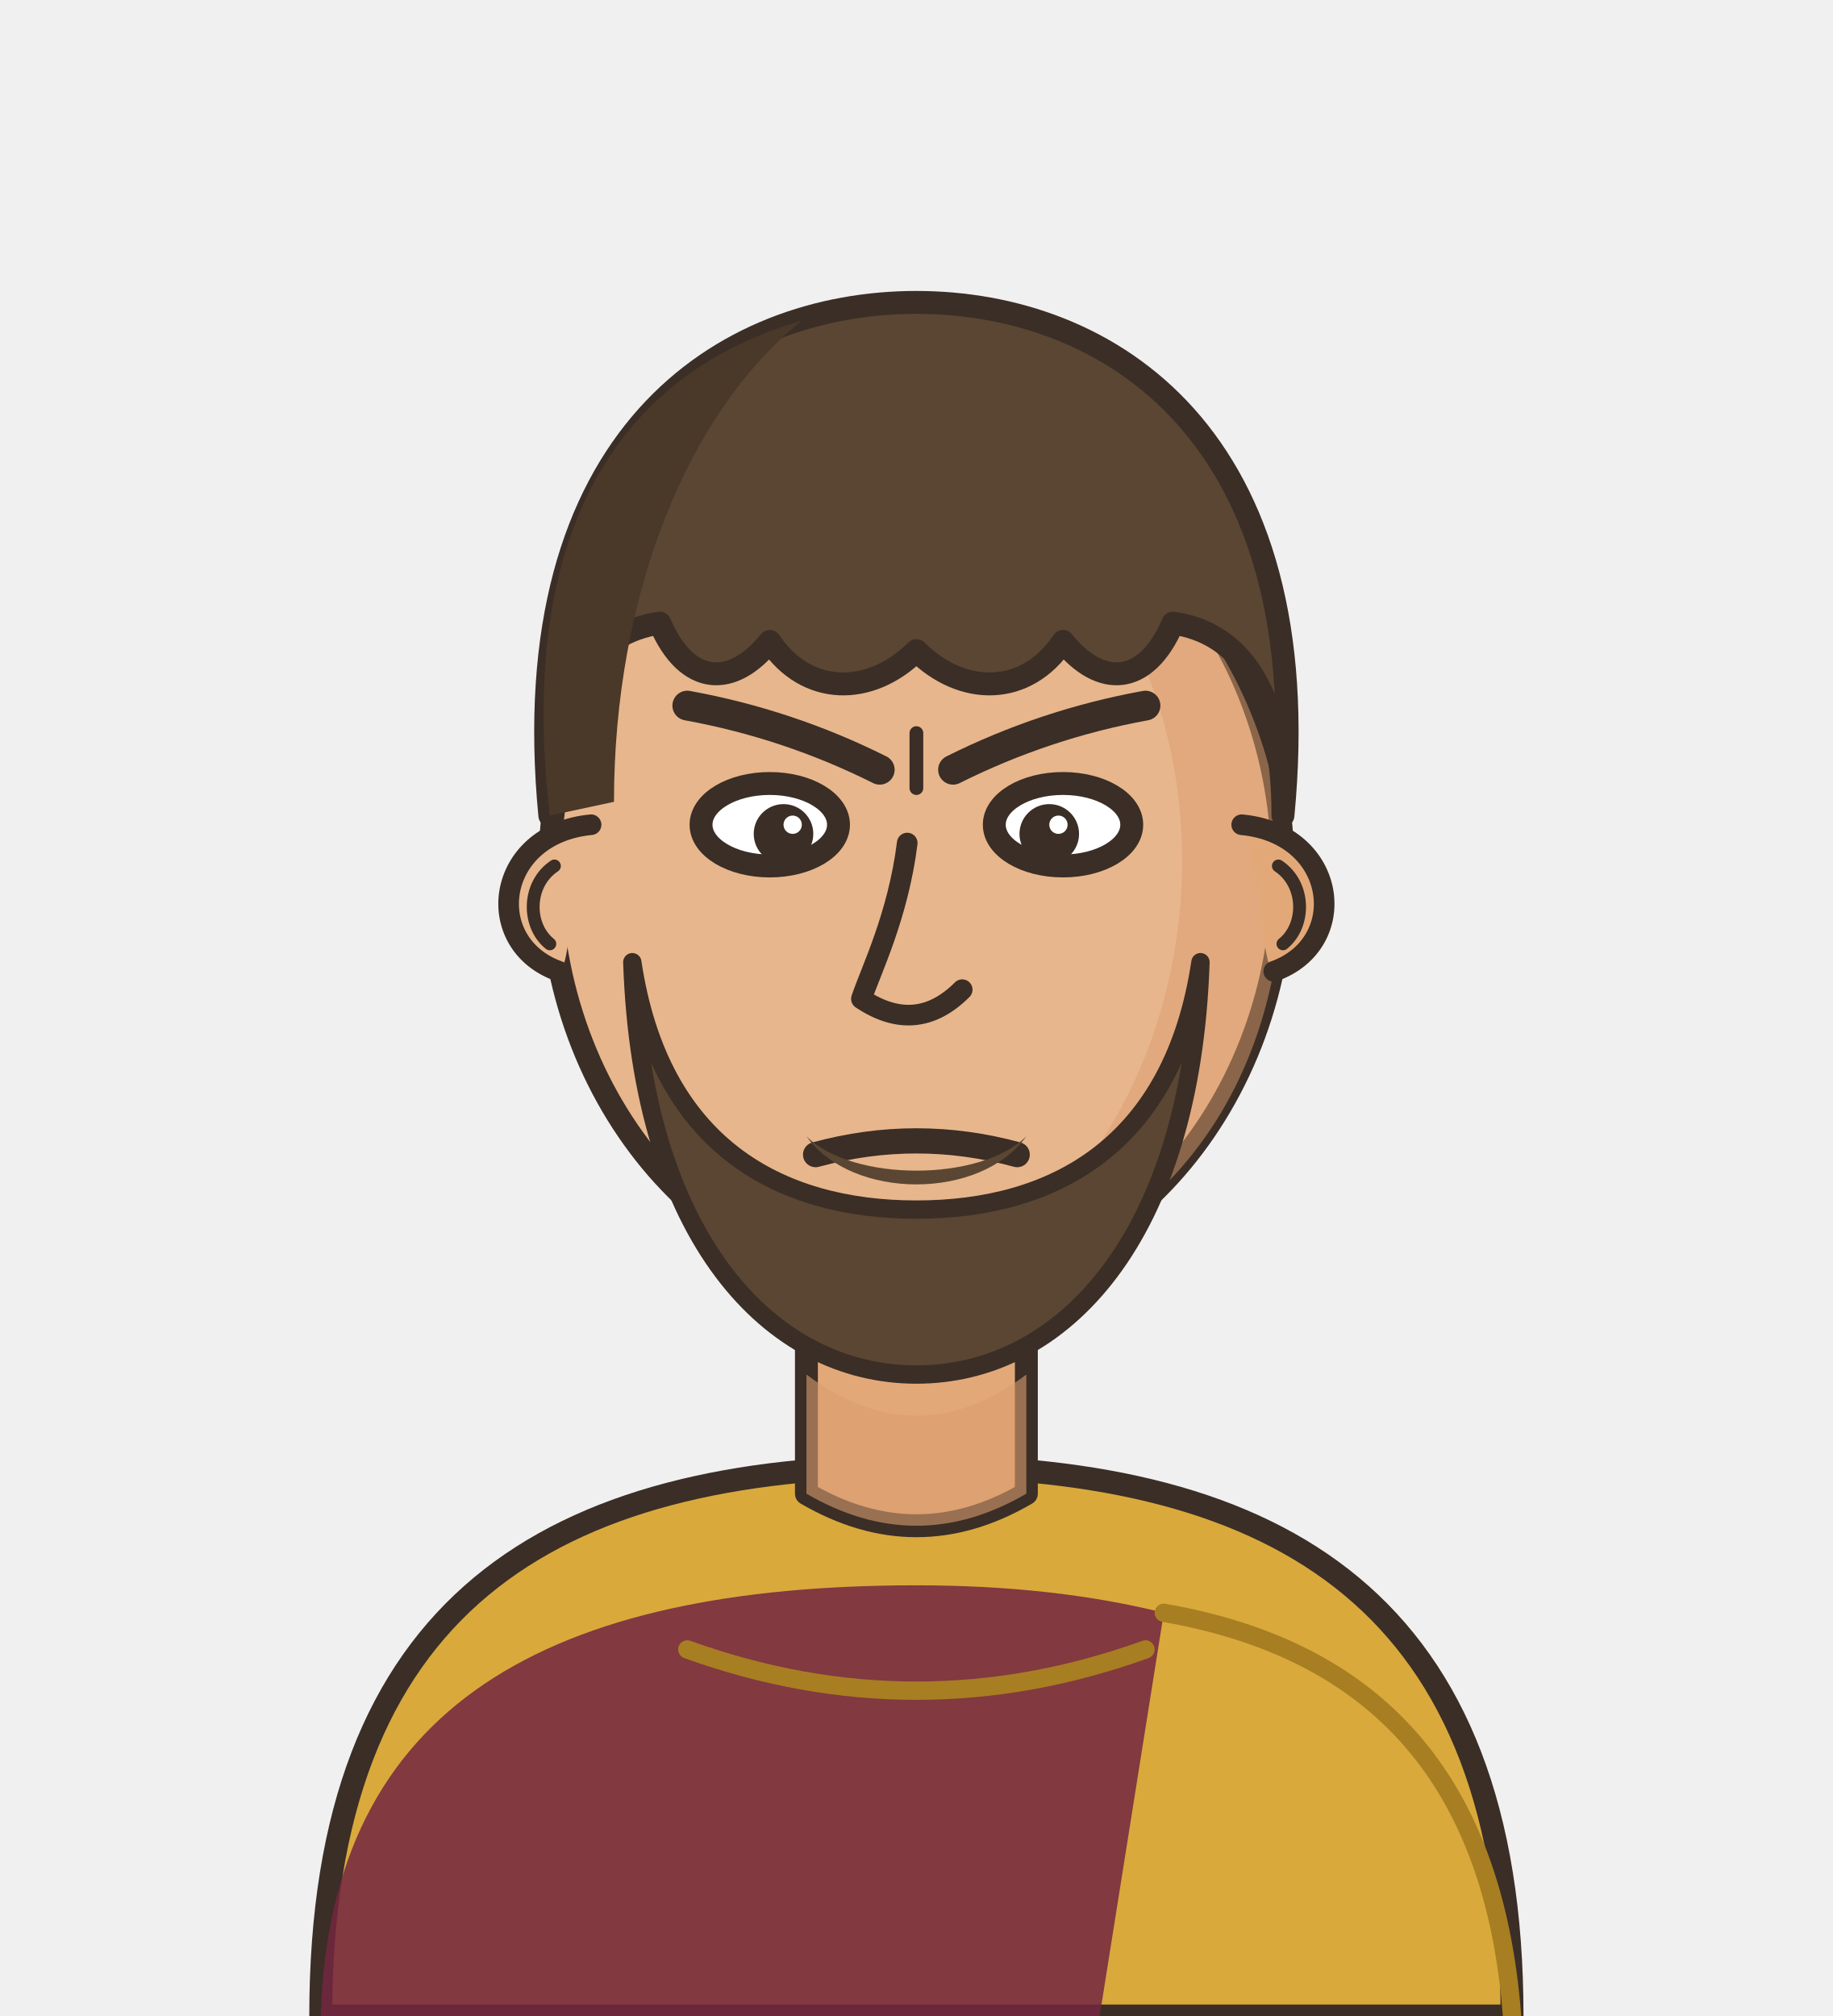
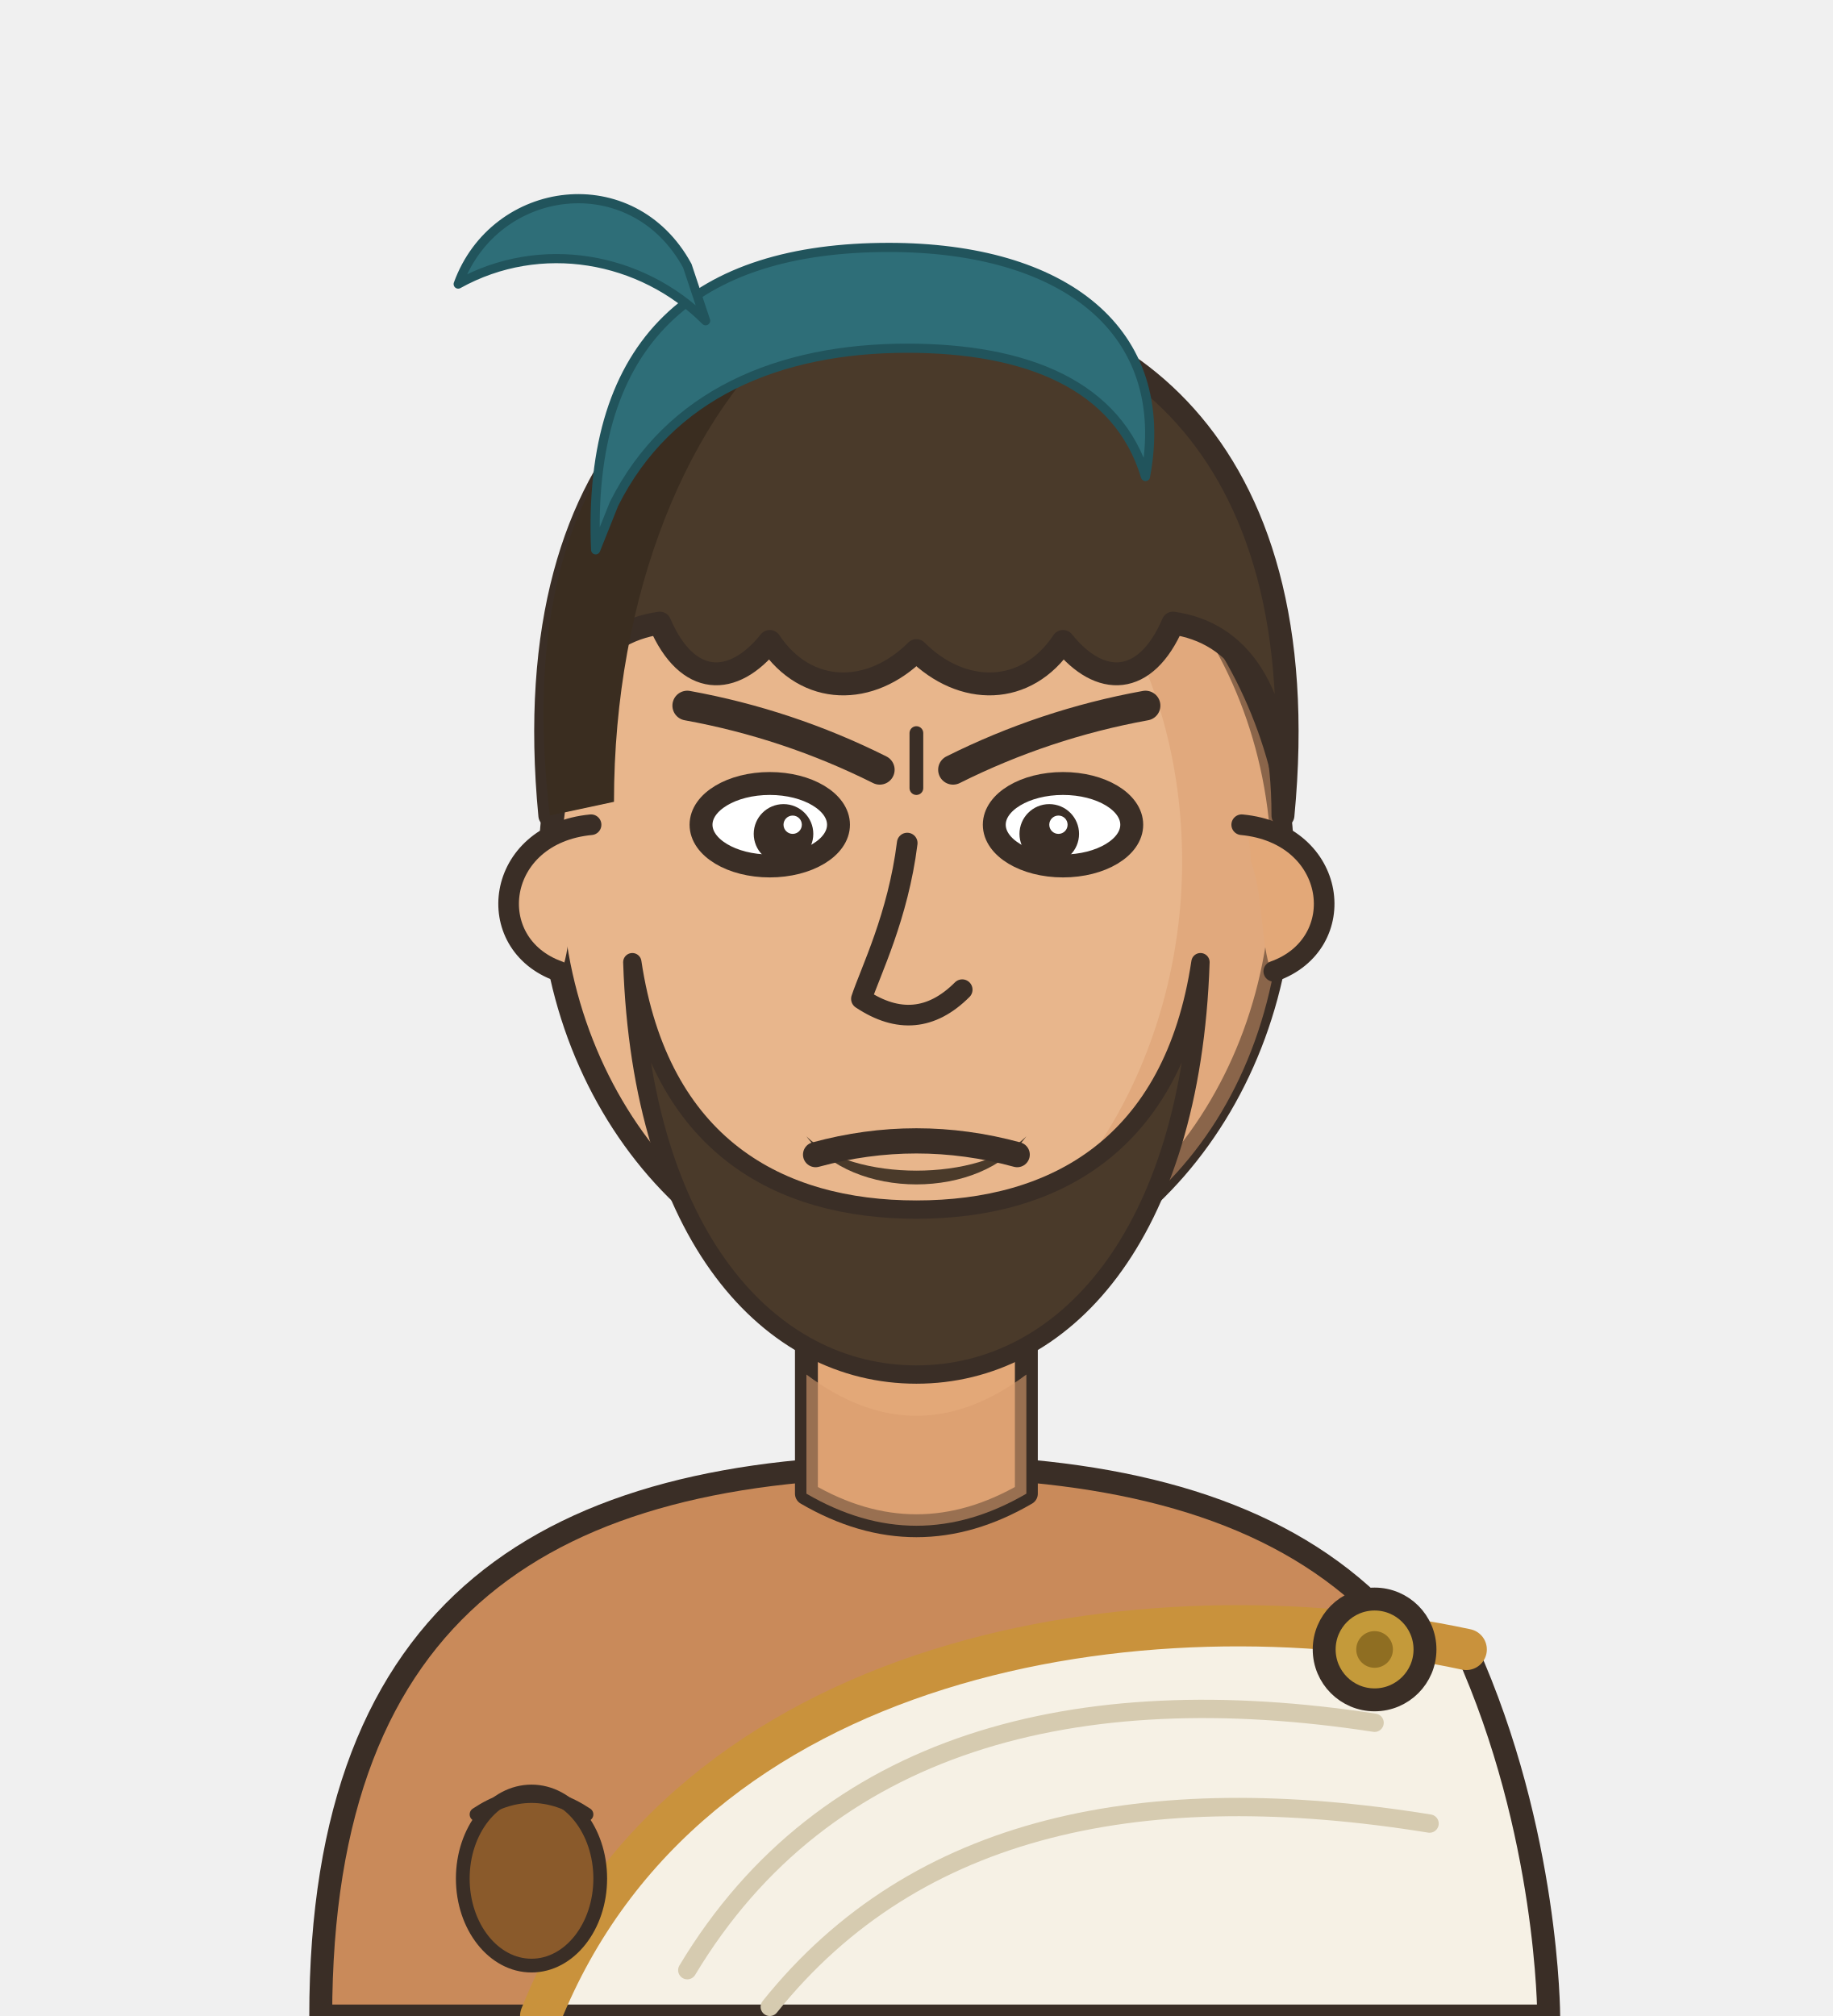
<svg xmlns="http://www.w3.org/2000/svg" width="400" height="440" viewBox="0 0 400 440">
  <g stroke="#3A2E26" stroke-width="5" stroke-linejoin="round" stroke-linecap="round">
-     <path d="M70 440 C70 350 120 320 200 320 C280 320 330 350 330 440 Z" fill="#D9A93C" />
-     <path d="M70 440 C72 372 120 346 200 346 C220 346 238 348 254 352 L240 440 Z" fill="#732640" stroke="none" opacity="0.85" />
-     <path d="M254 352 C300 360 326 388 330 440" fill="none" stroke="#A87E22" stroke-width="4" />
-     <path d="M150 360 Q200 378 250 360" fill="none" stroke="#A87E22" stroke-width="4" />
+     <path d="M70 440 C70 350 120 320 200 320 C280 320 330 350 330 440 Z" fill="#C98A5A" />
+     <path d="M118 440 C150 360 250 345 320 360 C338 400 338 440 338 440 Z" fill="#F6F1E5" />
+     <path d="M150 430 C180 380 235 366 300 376" fill="none" stroke="#D6CBB0" stroke-width="4" />
+     <path d="M168 438 C200 398 250 388 312 398" fill="none" stroke="#D6CBB0" stroke-width="4" />
+     <path d="M118 440 C150 360 250 345 320 360" fill="none" stroke="#C9923C" stroke-width="9" />
+     <ellipse cx="116" cy="410" rx="15" ry="19" fill="#8A5A2B" stroke="#3A2E26" stroke-width="3" />
+     <path d="M104 396 Q116 388 128 396" fill="none" stroke="#3A2E26" stroke-width="3" />
+     <circle cx="300" cy="360" r="11" fill="#C49A3A" />
+     <circle cx="300" cy="360" r="4" fill="#8F6E22" stroke="none" />
    <path d="M176 274 L176 326 Q200 340 224 326 L224 274 Z" fill="#E3A878" />
    <path d="M176 300 Q200 318 224 300 L224 326 Q200 340 176 326 Z" fill="#D99C6E" stroke="none" opacity="0.6" />
    <ellipse cx="200" cy="190" rx="80" ry="92" fill="#E8B68C" />
    <path d="M200 100 C250 104 280 150 280 190 C280 245 245 280 200 282 C235 270 258 230 258 188 C258 145 235 108 200 100 Z" fill="#D99C6E" stroke="none" opacity="0.5" />
    <path d="M129 179 C107 180 103 207 122 213 C125 208 124 196 127 188 C127 184 128 181 129 179 Z" fill="#E8B68C" stroke="none" />
    <path d="M271 179 C293 180 297 207 278 213 C275 208 276 196 273 188 C273 184 272 181 271 179 Z" fill="#E3A878" stroke="none" />
    <path d="M129 180 C108 182 105 206 122 212" fill="none" stroke="#3A2E26" stroke-width="4.5" />
    <path d="M271 180 C292 182 295 206 278 212" fill="none" stroke="#3A2E26" stroke-width="4.5" />
-     <path d="M121 189 C115 193 115 202 120 206" fill="none" stroke="#3A2E26" stroke-width="2.8" />
-     <path d="M279 189 C285 193 285 202 280 206" fill="none" stroke="#3A2E26" stroke-width="2.8" />
-     <path d="M120 178 C112 95 158 66 200 66 C242 66 288 95 280 178 C280 150 270 138 256 136 C250 150 240 150 232 140 C224 152 210 152 200 142 C190 152 176 152 168 140 C160 150 150 150 144 136 C130 138 120 150 120 178 Z" fill="#5A4632" />
-     <path d="M120 178 C112 110 140 80 175 70 C150 90 134 130 134 175 Z" fill="#4A3829" stroke="none" />
+     <path d="M120 178 C112 95 158 66 200 66 C242 66 288 95 280 178 C280 150 270 138 256 136 C250 150 240 150 232 140 C224 152 210 152 200 142 C190 152 176 152 168 140 C160 150 150 150 144 136 C130 138 120 150 120 178 Z" fill="#4A3A2A" />
+     <path d="M120 178 C112 110 140 80 175 70 C150 90 134 130 134 175 Z" fill="#3A2D20" stroke="none" />
+     <path d="M130 120 C128 74 152 54 194 54 C232 54 256 72 250 104 C244 84 224 76 198 76 C170 76 146 86 134 110 Z" fill="#2E6E78" stroke="#21545C" stroke-width="2" />
+     <path d="M150 58 C138 36 108 40 100 62 C118 52 140 56 154 70 Z" fill="#2E6E78" stroke="#21545C" stroke-width="2" />
+     <path d="M138 210 C140 270 168 300 200 300 C232 300 260 270 262 210 C256 250 230 264 200 264 C170 264 144 250 138 210 Z" fill="#4A3A2A" stroke="#3A2E26" stroke-width="4" />
+     <path d="M176 248 C186 258 214 258 224 248 C214 262 186 262 176 248 Z" fill="#4A3A2A" stroke="none" />
    <path d="M150 154 Q172 158 192 168" fill="none" stroke="#3A2E26" stroke-width="6.5" />
    <path d="M208 168 Q228 158 250 154" fill="none" stroke="#3A2E26" stroke-width="6.5" />
    <path d="M200 160 L200 172" stroke="#3A2E26" stroke-width="3" fill="none" />
    <ellipse cx="168" cy="180" rx="15" ry="9" fill="#fff" />
    <circle cx="171" cy="182" r="6.5" fill="#3A2E26" stroke="none" />
    <circle cx="173" cy="180" r="2" fill="#fff" stroke="none" />
    <ellipse cx="232" cy="180" rx="15" ry="9" fill="#fff" />
    <circle cx="229" cy="182" r="6.5" fill="#3A2E26" stroke="none" />
    <circle cx="231" cy="180" r="2" fill="#fff" stroke="none" />
    <path d="M198 184 C196 200 190 212 188 218 Q200 226 210 216" fill="none" stroke="#3A2E26" stroke-width="4.5" />
    <path d="M178 252 Q200 246 222 252" fill="none" stroke="#3A2E26" stroke-width="5.5" />
-     <path d="M138 210 C140 270 168 300 200 300 C232 300 260 270 262 210 C256 250 230 264 200 264 C170 264 144 250 138 210 Z" fill="#5A4632" stroke="#3A2E26" stroke-width="4" />
-     <path d="M176 248 C186 258 214 258 224 248 C214 262 186 262 176 248 Z" fill="#5A4632" stroke="none" />
  </g>
</svg>
